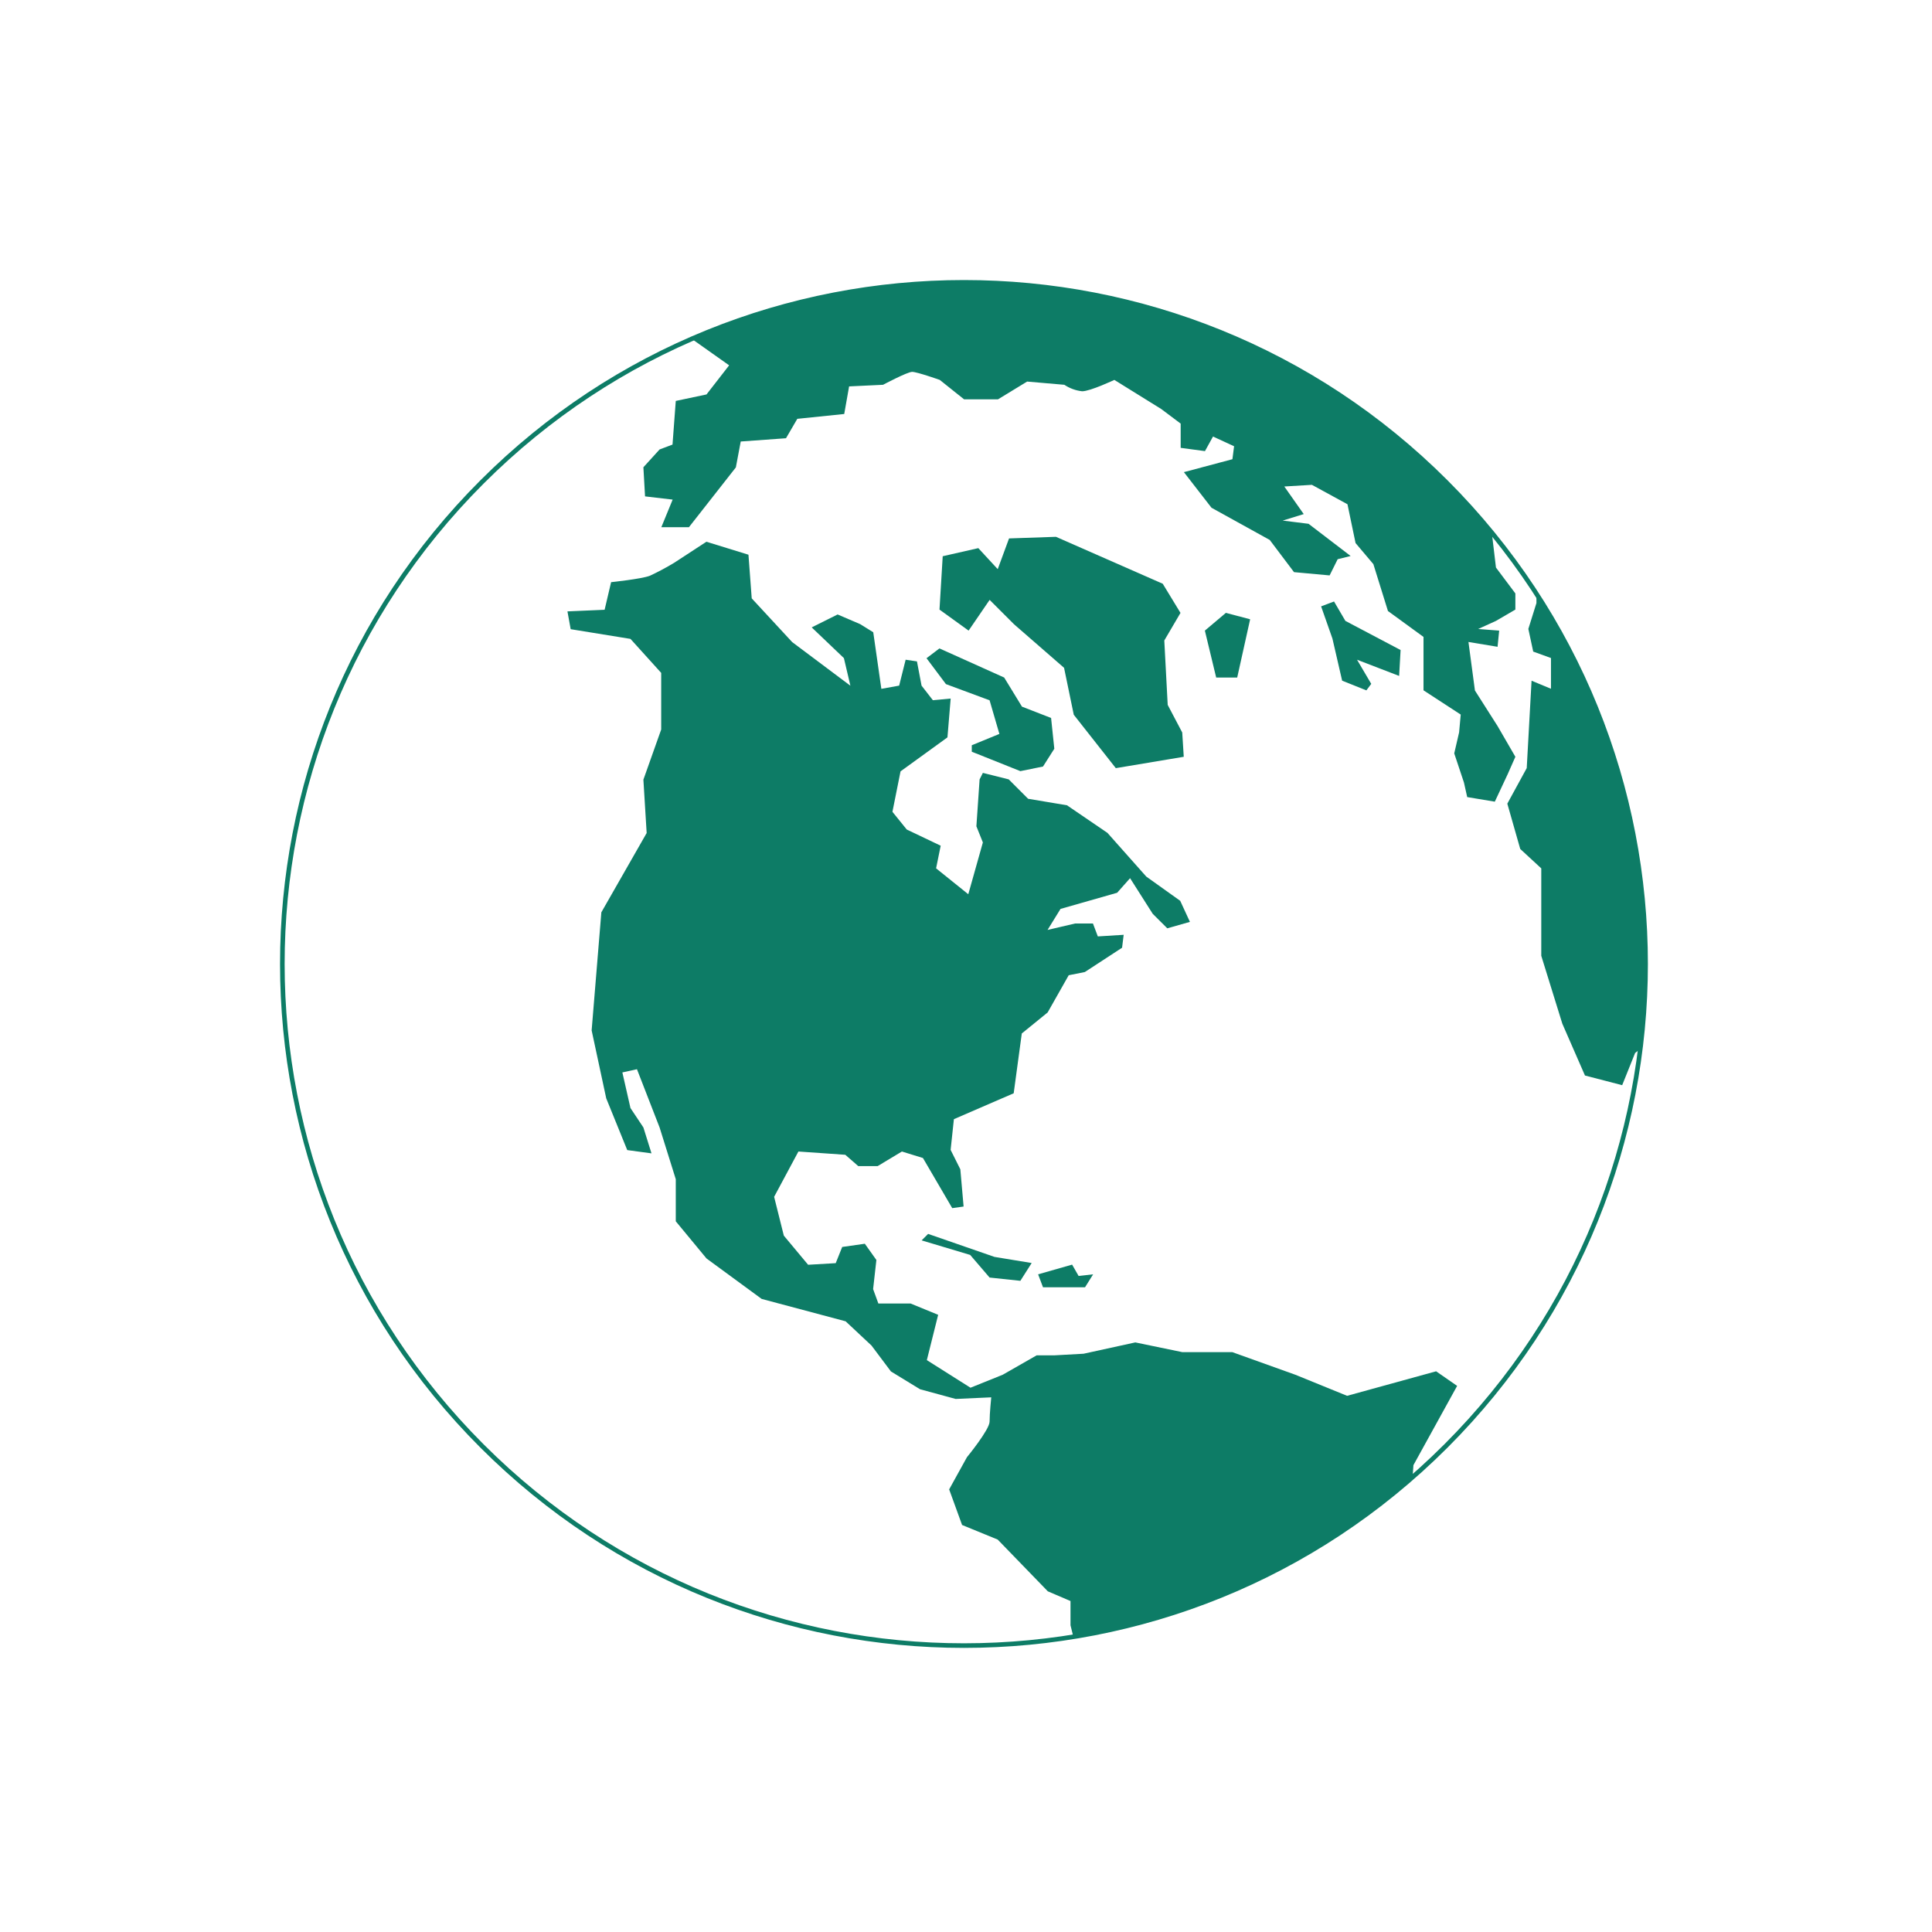
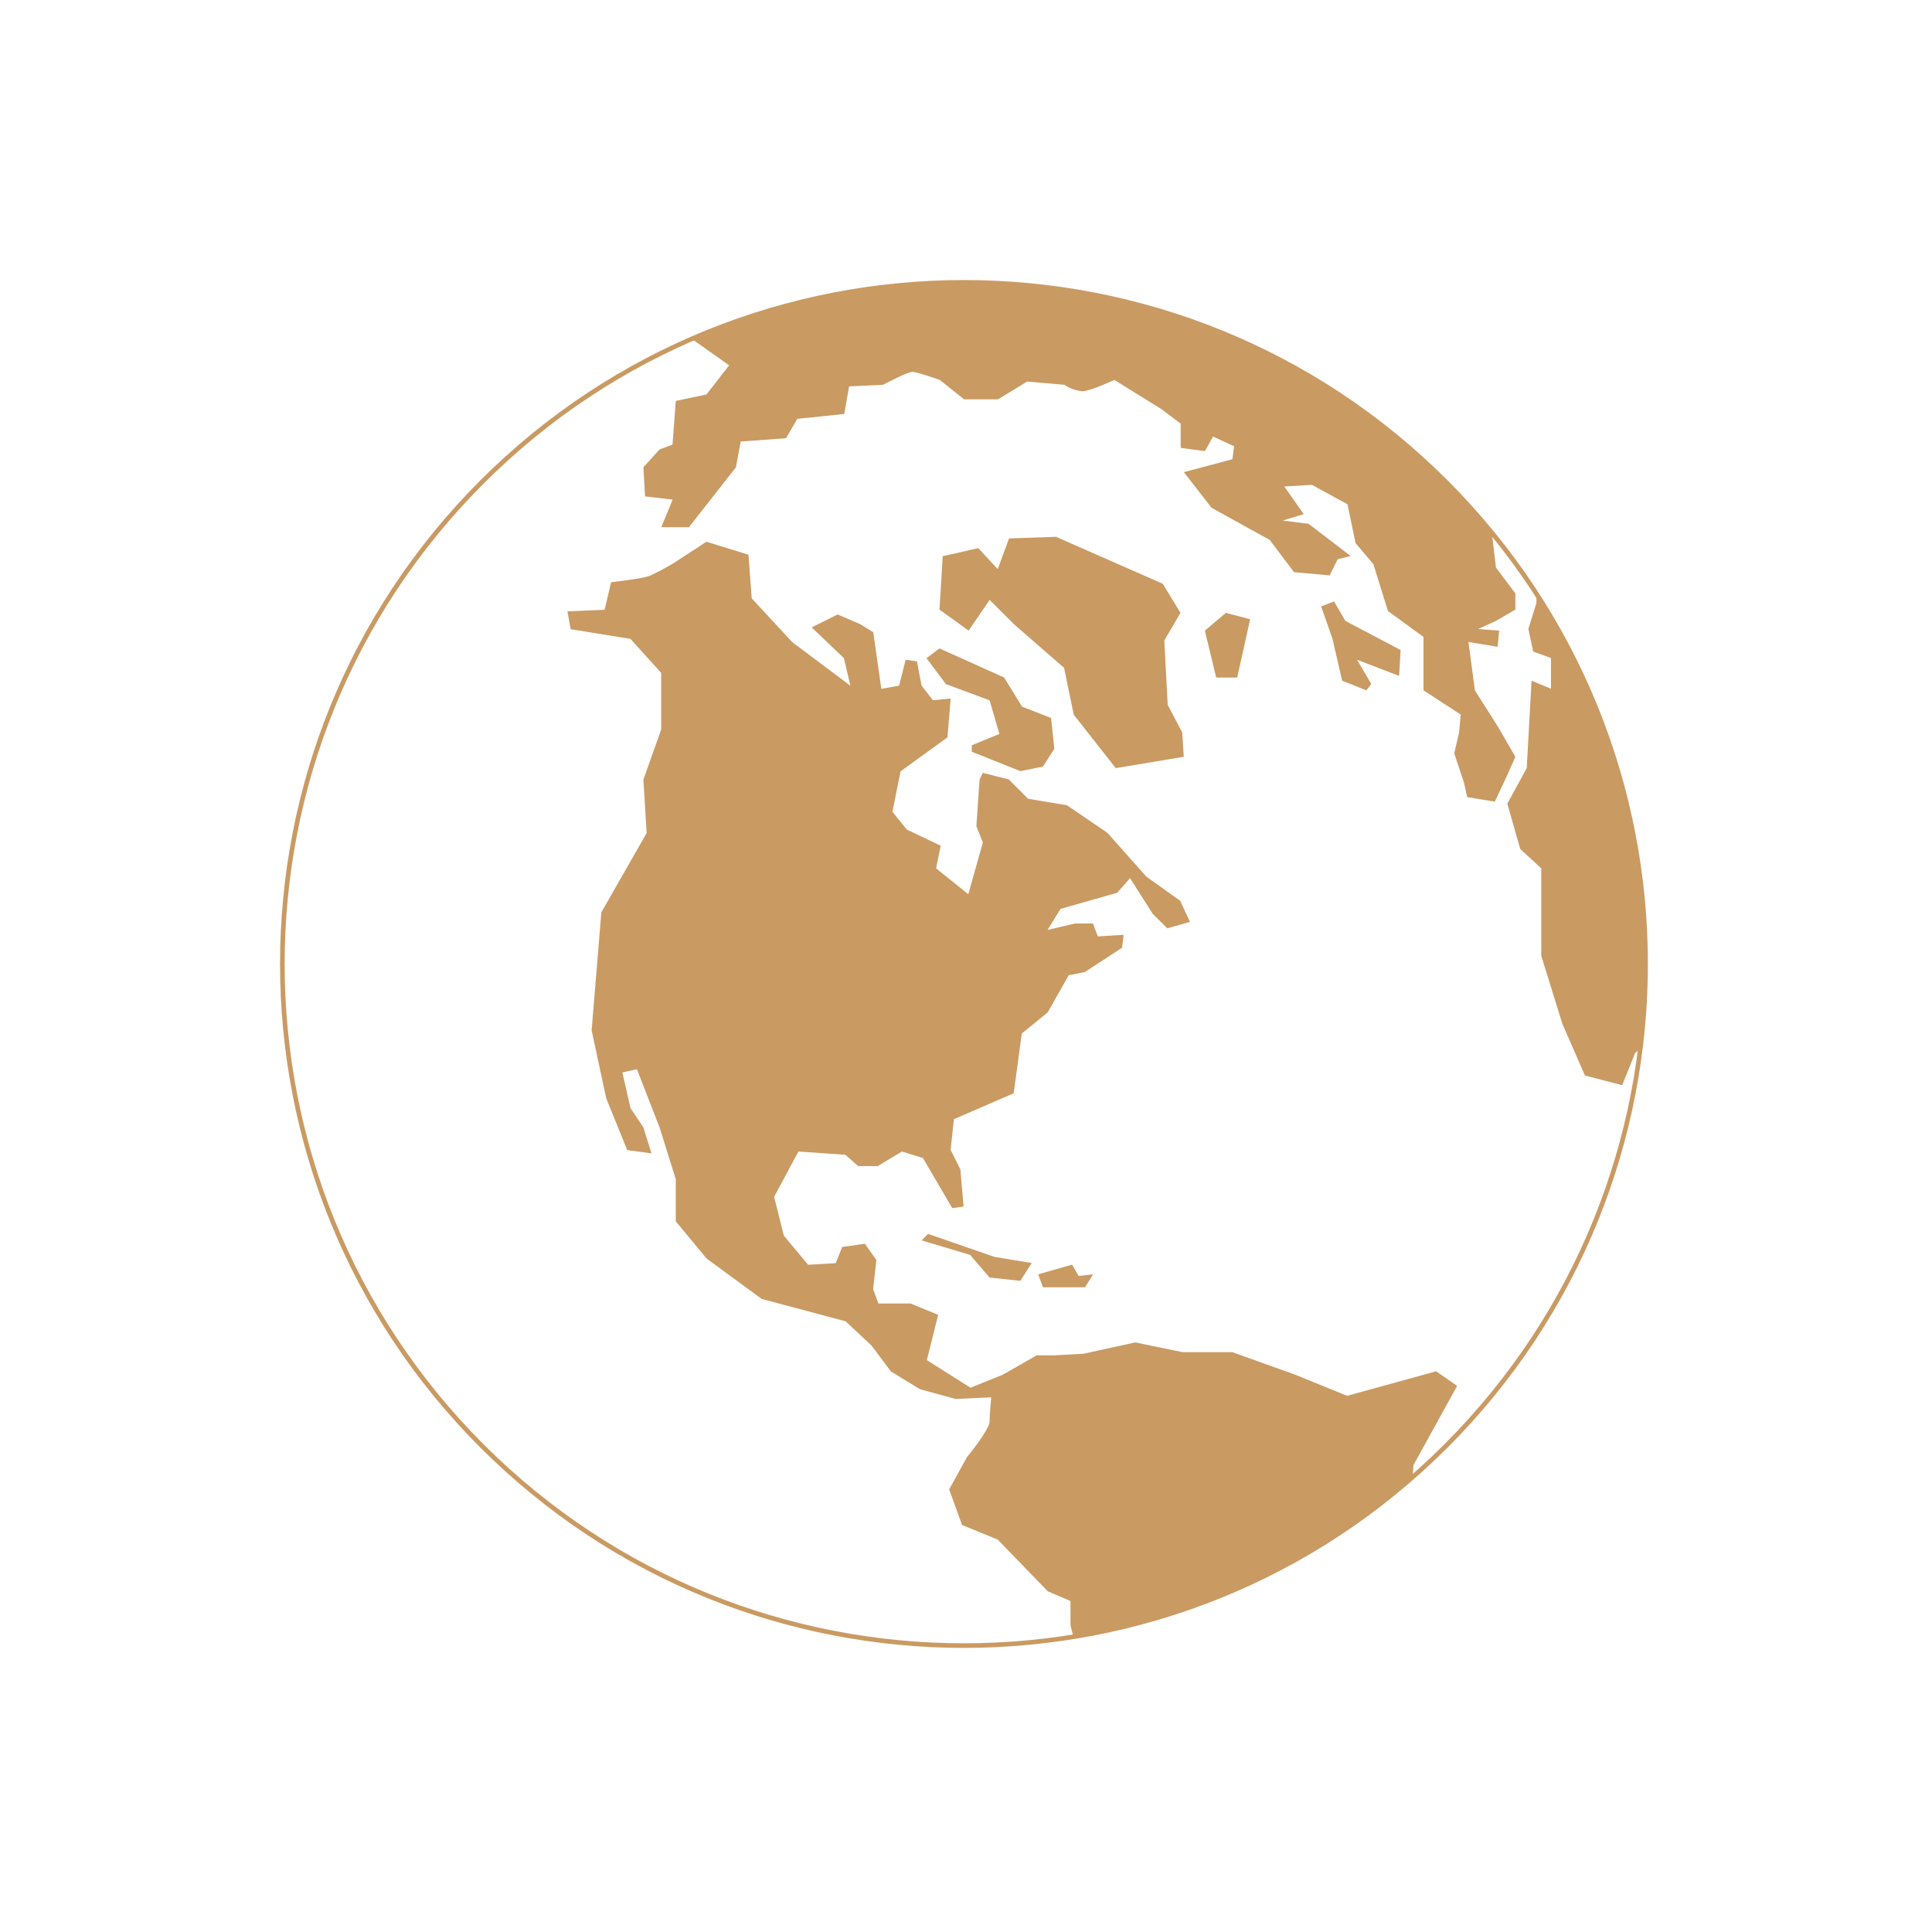
<svg xmlns="http://www.w3.org/2000/svg" width="420" height="420" viewBox="0 0 420 420" fill="none">
-   <path d="M204.228 140.959L218.298 147.289L222.168 153.619L228.498 156.079L229.198 162.769L226.738 166.639L221.818 167.639L211.258 163.419V162.009L217.258 159.549L215.128 152.239L205.638 148.719L201.418 143.089L204.228 140.959ZM292.848 303.439L281.598 298.859L267.878 293.939H257.008L246.808 291.829L235.558 294.289L229.228 294.639H225.358L217.978 298.859L210.978 301.679L201.488 295.679L203.948 285.829L197.948 283.369H190.948L189.808 280.239L190.518 273.909L188.008 270.379L183.088 271.079L181.678 274.599L175.678 274.949L170.398 268.619L168.288 260.179L173.568 250.329L183.758 251.039L186.578 253.499H190.798L196.068 250.329L200.638 251.739L207.008 262.639L209.478 262.289L208.768 254.199L206.658 249.979L207.368 243.299L220.368 237.669L222.128 224.669L227.748 220.099L232.328 212.009L235.838 211.309L243.928 206.029L244.278 203.219L238.658 203.569L237.598 200.759H233.728L227.728 202.159L230.548 197.589L242.858 194.079L245.668 190.909L250.588 198.649L253.758 201.809L258.678 200.409L256.568 195.829L249.188 190.559L240.748 181.059L231.948 175.059L223.508 173.649L219.288 169.429L213.668 168.019L212.958 169.429L212.258 179.629L213.668 183.139L210.498 194.399L203.498 188.769L204.498 183.849L197.118 180.329L194.008 176.479L195.768 167.689L205.968 160.299L206.668 151.859L202.798 152.219L200.338 149.049L199.338 143.779L196.878 143.419L195.468 149.049L191.598 149.749L189.838 137.449L187.008 135.689L182.088 133.579L176.458 136.389L183.458 143.069L184.868 149.069L172.208 139.579L163.418 130.079L162.708 120.589L153.568 117.769L146.568 122.339C144.86 123.373 143.097 124.314 141.288 125.159C139.528 125.859 132.848 126.559 132.848 126.559L131.438 132.559L123.358 132.909L124.058 136.779L137.058 138.889L143.738 146.279V158.589L139.868 169.489L140.578 181.089L130.728 198.329L128.618 223.999L131.788 238.769L136.358 250.019L141.628 250.729L139.868 245.099L137.058 240.879L135.298 233.139L138.468 232.439L143.388 245.099L146.908 256.349V265.499L153.588 273.579L165.588 282.379L183.828 287.239L189.458 292.509L193.678 298.139L200.008 302.009L207.748 304.119L215.488 303.769C215.488 303.769 215.128 307.289 215.128 309.039C215.128 310.789 210.208 316.779 210.208 316.779L206.338 323.779L209.148 331.519L216.888 334.689L227.788 345.939L232.718 348.049V353.319L233.328 355.779C260.687 351.36 286.249 339.328 307.088 321.059L307.268 318.509L316.768 301.279L312.198 298.109L292.848 303.439ZM329.428 164.519L325.558 157.839L320.638 150.109L319.228 139.559L325.558 140.609L325.908 137.089L321.338 136.739L325.208 134.979L329.428 132.519V129.009L325.208 123.379L324.308 115.809C303.867 90.8 275.818 73.151 244.426 65.546C213.034 57.942 180.018 60.797 150.398 73.679L158.508 79.419L153.588 85.749L146.908 87.159L146.198 96.649L143.388 97.709L139.868 101.579L140.228 107.909L146.228 108.609L143.768 114.609H149.768L159.968 101.609L161.028 95.979L170.868 95.269L173.328 91.049L183.528 89.999L184.588 83.999L191.968 83.649C191.968 83.649 197.248 80.839 198.298 80.839C199.348 80.839 204.298 82.589 204.298 82.589L209.578 86.809H216.958L223.288 82.949L231.378 83.649C232.536 84.423 233.863 84.906 235.248 85.059C237.008 85.059 242.248 82.589 242.248 82.589L252.448 88.919L256.668 92.089V97.359L261.948 98.069L263.698 94.899L268.278 97.009L267.918 99.829L257.368 102.639L263.368 110.379L276.028 117.379L281.308 124.379L289.048 125.089L290.798 121.569L293.618 120.869L284.468 113.869L278.848 113.169L283.418 111.759L279.198 105.759L285.198 105.399L292.928 109.619L294.688 118.059L298.558 122.639L301.728 132.829L309.458 138.459V150.069L317.548 155.339L317.198 159.209L316.138 163.779L318.248 170.109L318.958 173.279L324.958 174.279L327.768 168.279L329.428 164.519ZM334.008 129.099V131.099L332.248 136.719L333.308 141.649L337.168 143.049V149.729L332.948 147.979L331.898 166.979L327.678 174.709L330.488 184.559L335.058 188.779V207.779L339.638 222.549L344.558 233.809L352.648 235.909L355.458 228.909L356.608 228.009C357.368 221.898 357.748 215.746 357.748 209.589C357.796 181.026 349.549 153.064 334.008 129.099ZM252.768 126.899L229.558 116.699L219.358 117.049L216.898 123.729L212.678 119.159L204.938 120.919L204.238 132.519L210.568 137.089L215.138 130.409L220.418 135.689L231.318 145.179L233.428 155.379L242.568 166.989L257.338 164.519L257.008 159.239L253.848 153.239L253.108 139.239L256.628 133.239L252.768 126.899ZM271.768 134.629L266.498 133.229L261.928 137.089L264.388 147.289H268.958L271.768 134.629ZM304.478 141.309L292.478 134.979L290.008 130.759L287.198 131.819L289.658 138.819L291.768 147.969L297.038 150.079L298.098 148.669L295.008 143.419L304.158 146.939L304.478 141.309ZM201.768 268.239L200.358 269.649L210.908 272.809L215.128 277.729L221.818 278.439L224.278 274.569L216.188 273.239L201.768 268.239ZM233.068 274.919L225.678 277.029L226.738 279.839H235.878L237.638 277.029L234.478 277.379L233.068 274.919Z" fill="#0D7C66" />
-   <path d="M314.337 314.337C372.205 256.469 372.205 162.647 314.337 104.779C256.469 46.911 162.647 46.911 104.779 104.779C46.911 162.647 46.911 256.469 104.779 314.337C162.647 372.205 256.469 372.205 314.337 314.337Z" stroke="#0D7C66" stroke-linecap="round" stroke-linejoin="round" />
+   <path d="M204.228 140.959L218.298 147.289L222.168 153.619L228.498 156.079L229.198 162.769L226.738 166.639L221.818 167.639L211.258 163.419V162.009L217.258 159.549L215.128 152.239L205.638 148.719L201.418 143.089L204.228 140.959ZM292.848 303.439L281.598 298.859L267.878 293.939H257.008L246.808 291.829L235.558 294.289L229.228 294.639H225.358L217.978 298.859L210.978 301.679L201.488 295.679L203.948 285.829L197.948 283.369H190.948L189.808 280.239L190.518 273.909L188.008 270.379L183.088 271.079L181.678 274.599L175.678 274.949L170.398 268.619L168.288 260.179L173.568 250.329L183.758 251.039L186.578 253.499H190.798L196.068 250.329L200.638 251.739L207.008 262.639L209.478 262.289L208.768 254.199L206.658 249.979L207.368 243.299L220.368 237.669L222.128 224.669L227.748 220.099L232.328 212.009L235.838 211.309L243.928 206.029L244.278 203.219L238.658 203.569L237.598 200.759H233.728L227.728 202.159L230.548 197.589L242.858 194.079L245.668 190.909L250.588 198.649L253.758 201.809L258.678 200.409L256.568 195.829L249.188 190.559L240.748 181.059L231.948 175.059L223.508 173.649L219.288 169.429L213.668 168.019L212.958 169.429L212.258 179.629L213.668 183.139L210.498 194.399L203.498 188.769L204.498 183.849L197.118 180.329L194.008 176.479L195.768 167.689L205.968 160.299L206.668 151.859L202.798 152.219L200.338 149.049L199.338 143.779L196.878 143.419L195.468 149.049L191.598 149.749L189.838 137.449L187.008 135.689L182.088 133.579L176.458 136.389L183.458 143.069L184.868 149.069L172.208 139.579L163.418 130.079L162.708 120.589L153.568 117.769L146.568 122.339C144.86 123.373 143.097 124.314 141.288 125.159C139.528 125.859 132.848 126.559 132.848 126.559L131.438 132.559L123.358 132.909L124.058 136.779L137.058 138.889L143.738 146.279V158.589L139.868 169.489L140.578 181.089L130.728 198.329L128.618 223.999L131.788 238.769L136.358 250.019L141.628 250.729L139.868 245.099L137.058 240.879L135.298 233.139L138.468 232.439L143.388 245.099L146.908 256.349V265.499L153.588 273.579L165.588 282.379L183.828 287.239L189.458 292.509L193.678 298.139L200.008 302.009L207.748 304.119L215.488 303.769C215.488 303.769 215.128 307.289 215.128 309.039C215.128 310.789 210.208 316.779 210.208 316.779L206.338 323.779L209.148 331.519L216.888 334.689L227.788 345.939L232.718 348.049V353.319L233.328 355.779C260.687 351.36 286.249 339.328 307.088 321.059L307.268 318.509L316.768 301.279L312.198 298.109L292.848 303.439ZM329.428 164.519L325.558 157.839L320.638 150.109L319.228 139.559L325.558 140.609L325.908 137.089L321.338 136.739L325.208 134.979L329.428 132.519V129.009L325.208 123.379L324.308 115.809C303.867 90.8 275.818 73.151 244.426 65.546C213.034 57.942 180.018 60.797 150.398 73.679L158.508 79.419L153.588 85.749L146.908 87.159L146.198 96.649L143.388 97.709L139.868 101.579L140.228 107.909L146.228 108.609L143.768 114.609H149.768L159.968 101.609L161.028 95.979L170.868 95.269L173.328 91.049L183.528 89.999L184.588 83.999L191.968 83.649C191.968 83.649 197.248 80.839 198.298 80.839C199.348 80.839 204.298 82.589 204.298 82.589L209.578 86.809H216.958L223.288 82.949L231.378 83.649C232.536 84.423 233.863 84.906 235.248 85.059C237.008 85.059 242.248 82.589 242.248 82.589L252.448 88.919L256.668 92.089V97.359L261.948 98.069L263.698 94.899L268.278 97.009L267.918 99.829L257.368 102.639L263.368 110.379L276.028 117.379L281.308 124.379L289.048 125.089L290.798 121.569L293.618 120.869L284.468 113.869L278.848 113.169L283.418 111.759L279.198 105.759L285.198 105.399L292.928 109.619L294.688 118.059L298.558 122.639L301.728 132.829L309.458 138.459V150.069L317.548 155.339L317.198 159.209L316.138 163.779L318.248 170.109L318.958 173.279L324.958 174.279L327.768 168.279L329.428 164.519ZM334.008 129.099V131.099L332.248 136.719L333.308 141.649L337.168 143.049V149.729L332.948 147.979L331.898 166.979L327.678 174.709L330.488 184.559L335.058 188.779V207.779L339.638 222.549L344.558 233.809L352.648 235.909L355.458 228.909L356.608 228.009C357.368 221.898 357.748 215.746 357.748 209.589C357.796 181.026 349.549 153.064 334.008 129.099ZM252.768 126.899L229.558 116.699L219.358 117.049L216.898 123.729L212.678 119.159L204.938 120.919L204.238 132.519L210.568 137.089L215.138 130.409L220.418 135.689L231.318 145.179L233.428 155.379L242.568 166.989L257.338 164.519L257.008 159.239L253.848 153.239L253.108 139.239L256.628 133.239L252.768 126.899ZM271.768 134.629L266.498 133.229L261.928 137.089L264.388 147.289H268.958L271.768 134.629ZM304.478 141.309L292.478 134.979L290.008 130.759L287.198 131.819L289.658 138.819L291.768 147.969L297.038 150.079L298.098 148.669L295.008 143.419L304.158 146.939L304.478 141.309ZM201.768 268.239L200.358 269.649L210.908 272.809L215.128 277.729L221.818 278.439L224.278 274.569L216.188 273.239L201.768 268.239ZM233.068 274.919L225.678 277.029L226.738 279.839H235.878L237.638 277.029L234.478 277.379L233.068 274.919Z" fill="#C99A62" />
+   <path d="M314.337 314.337C372.205 256.469 372.205 162.647 314.337 104.779C256.469 46.911 162.647 46.911 104.779 104.779C46.911 162.647 46.911 256.469 104.779 314.337C162.647 372.205 256.469 372.205 314.337 314.337Z" stroke="#C99A62" stroke-linecap="round" stroke-linejoin="round" />
</svg>
